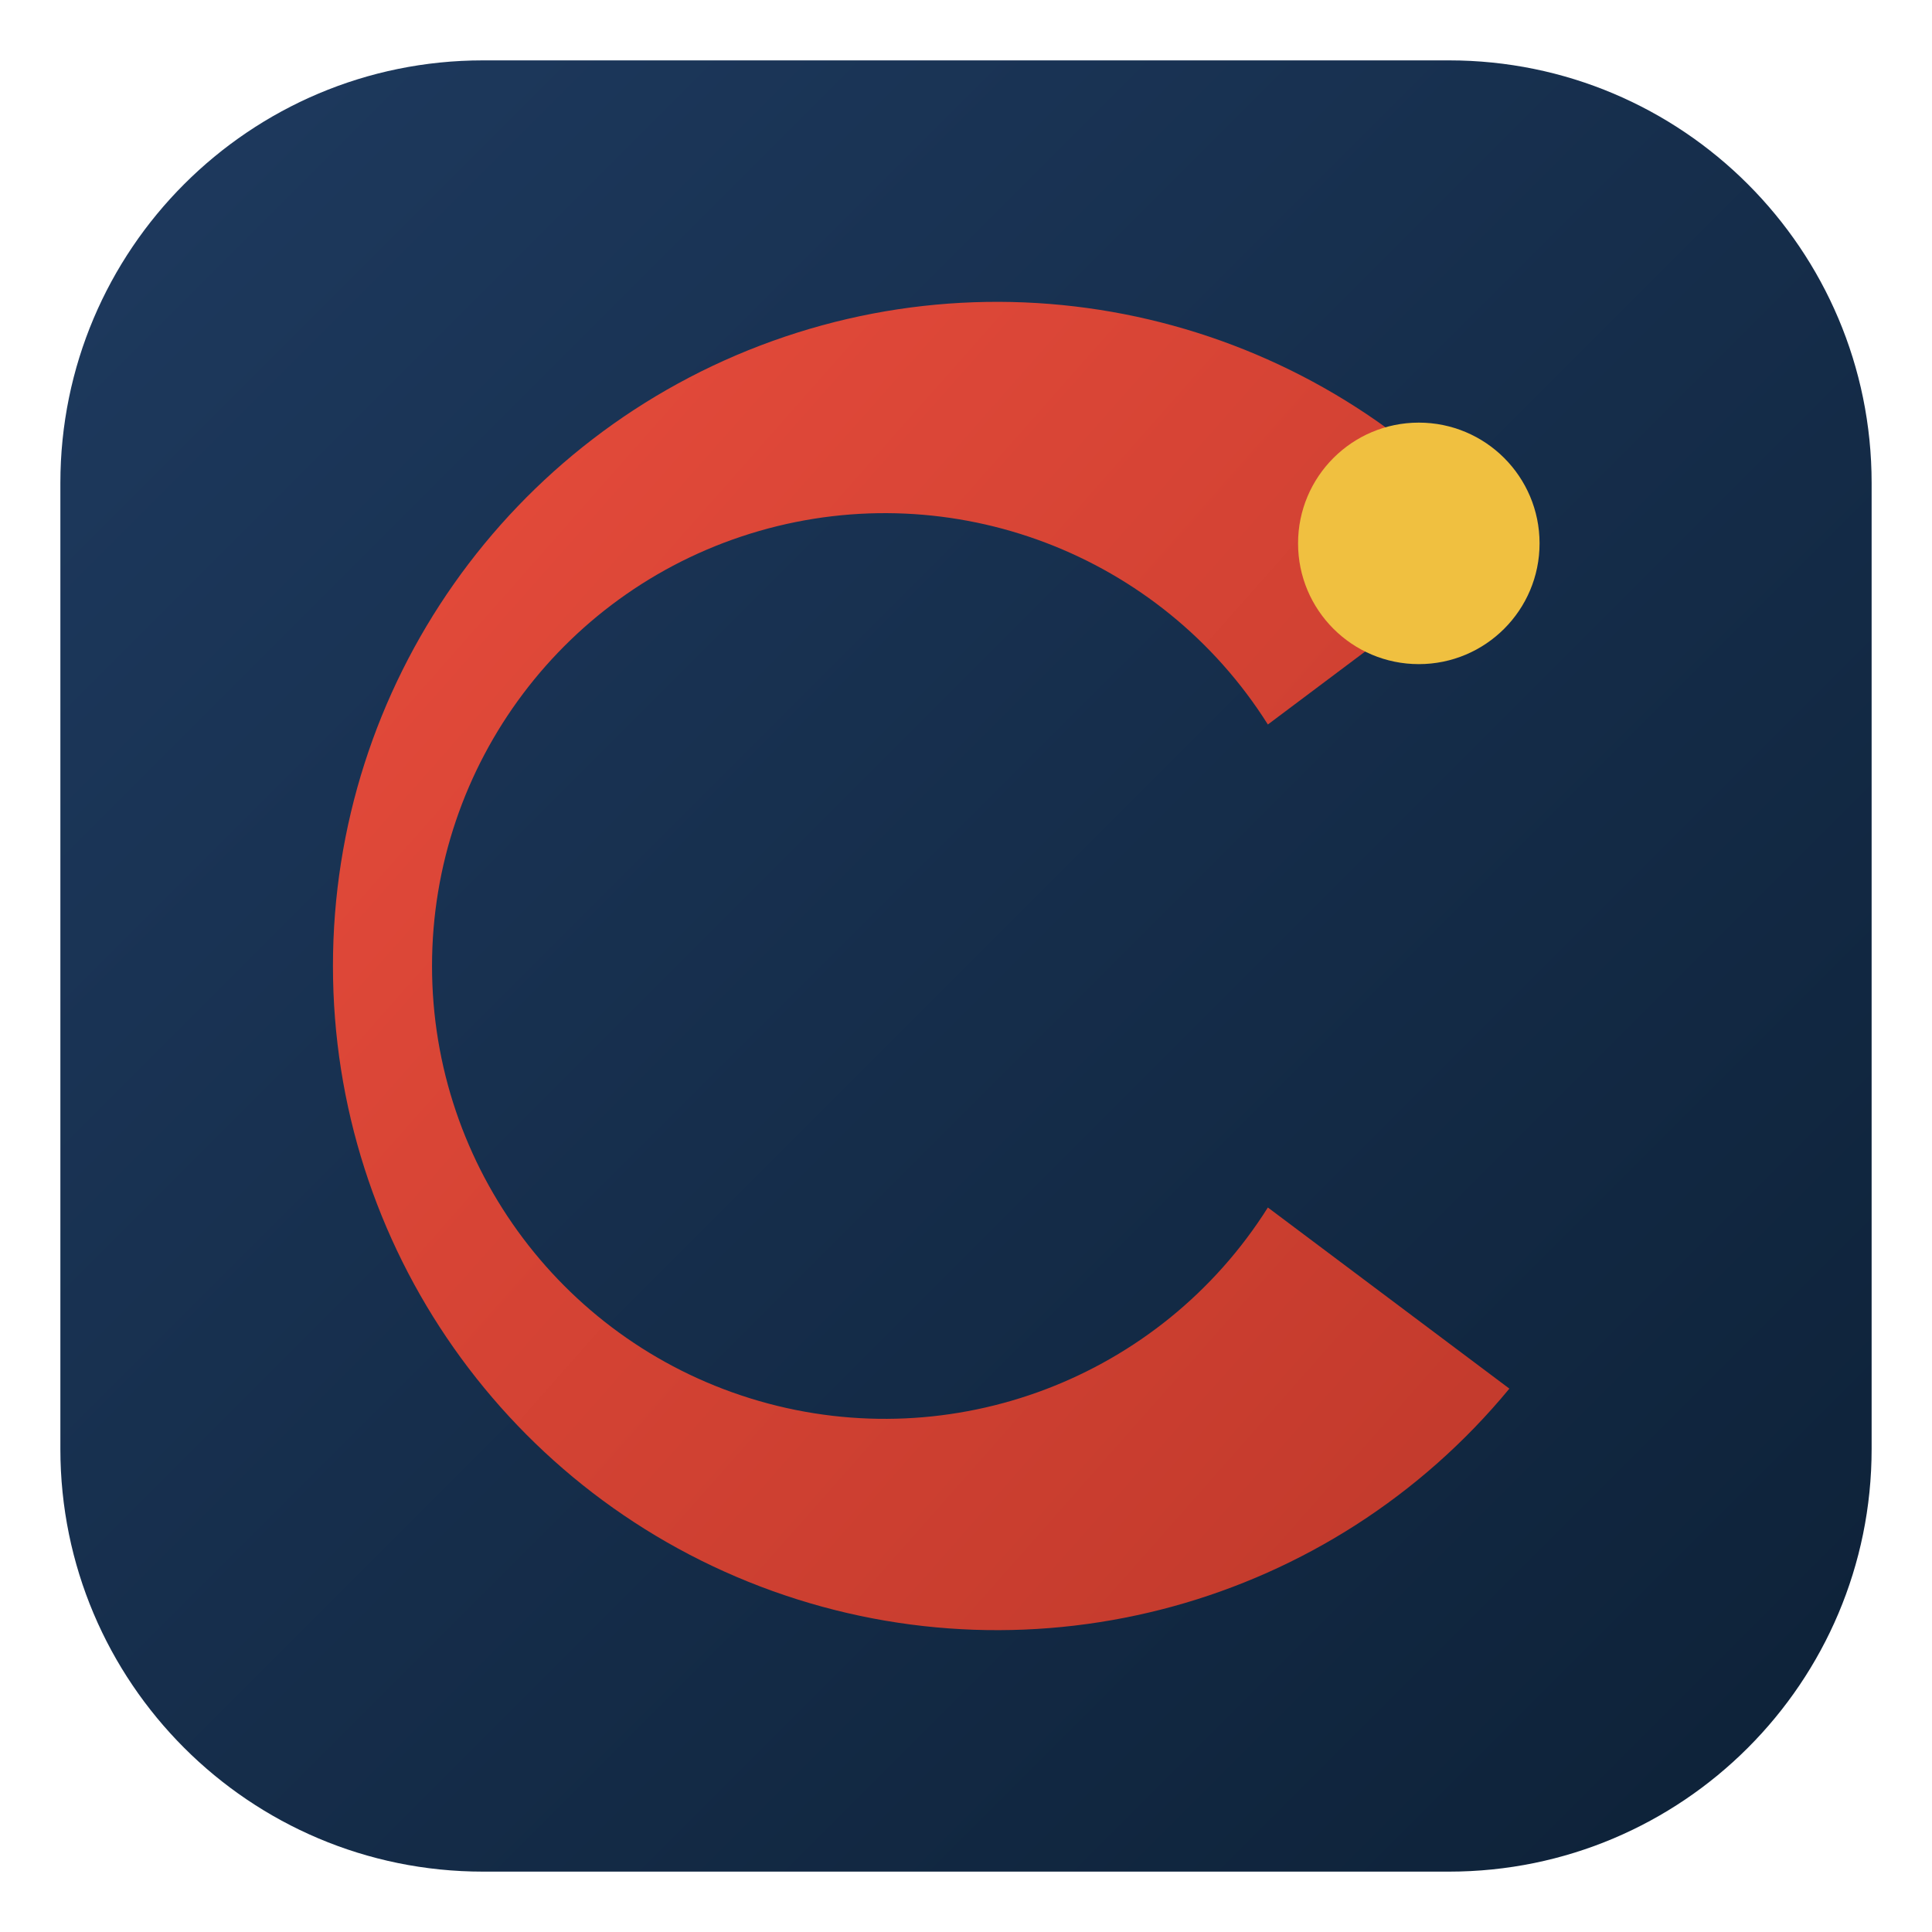
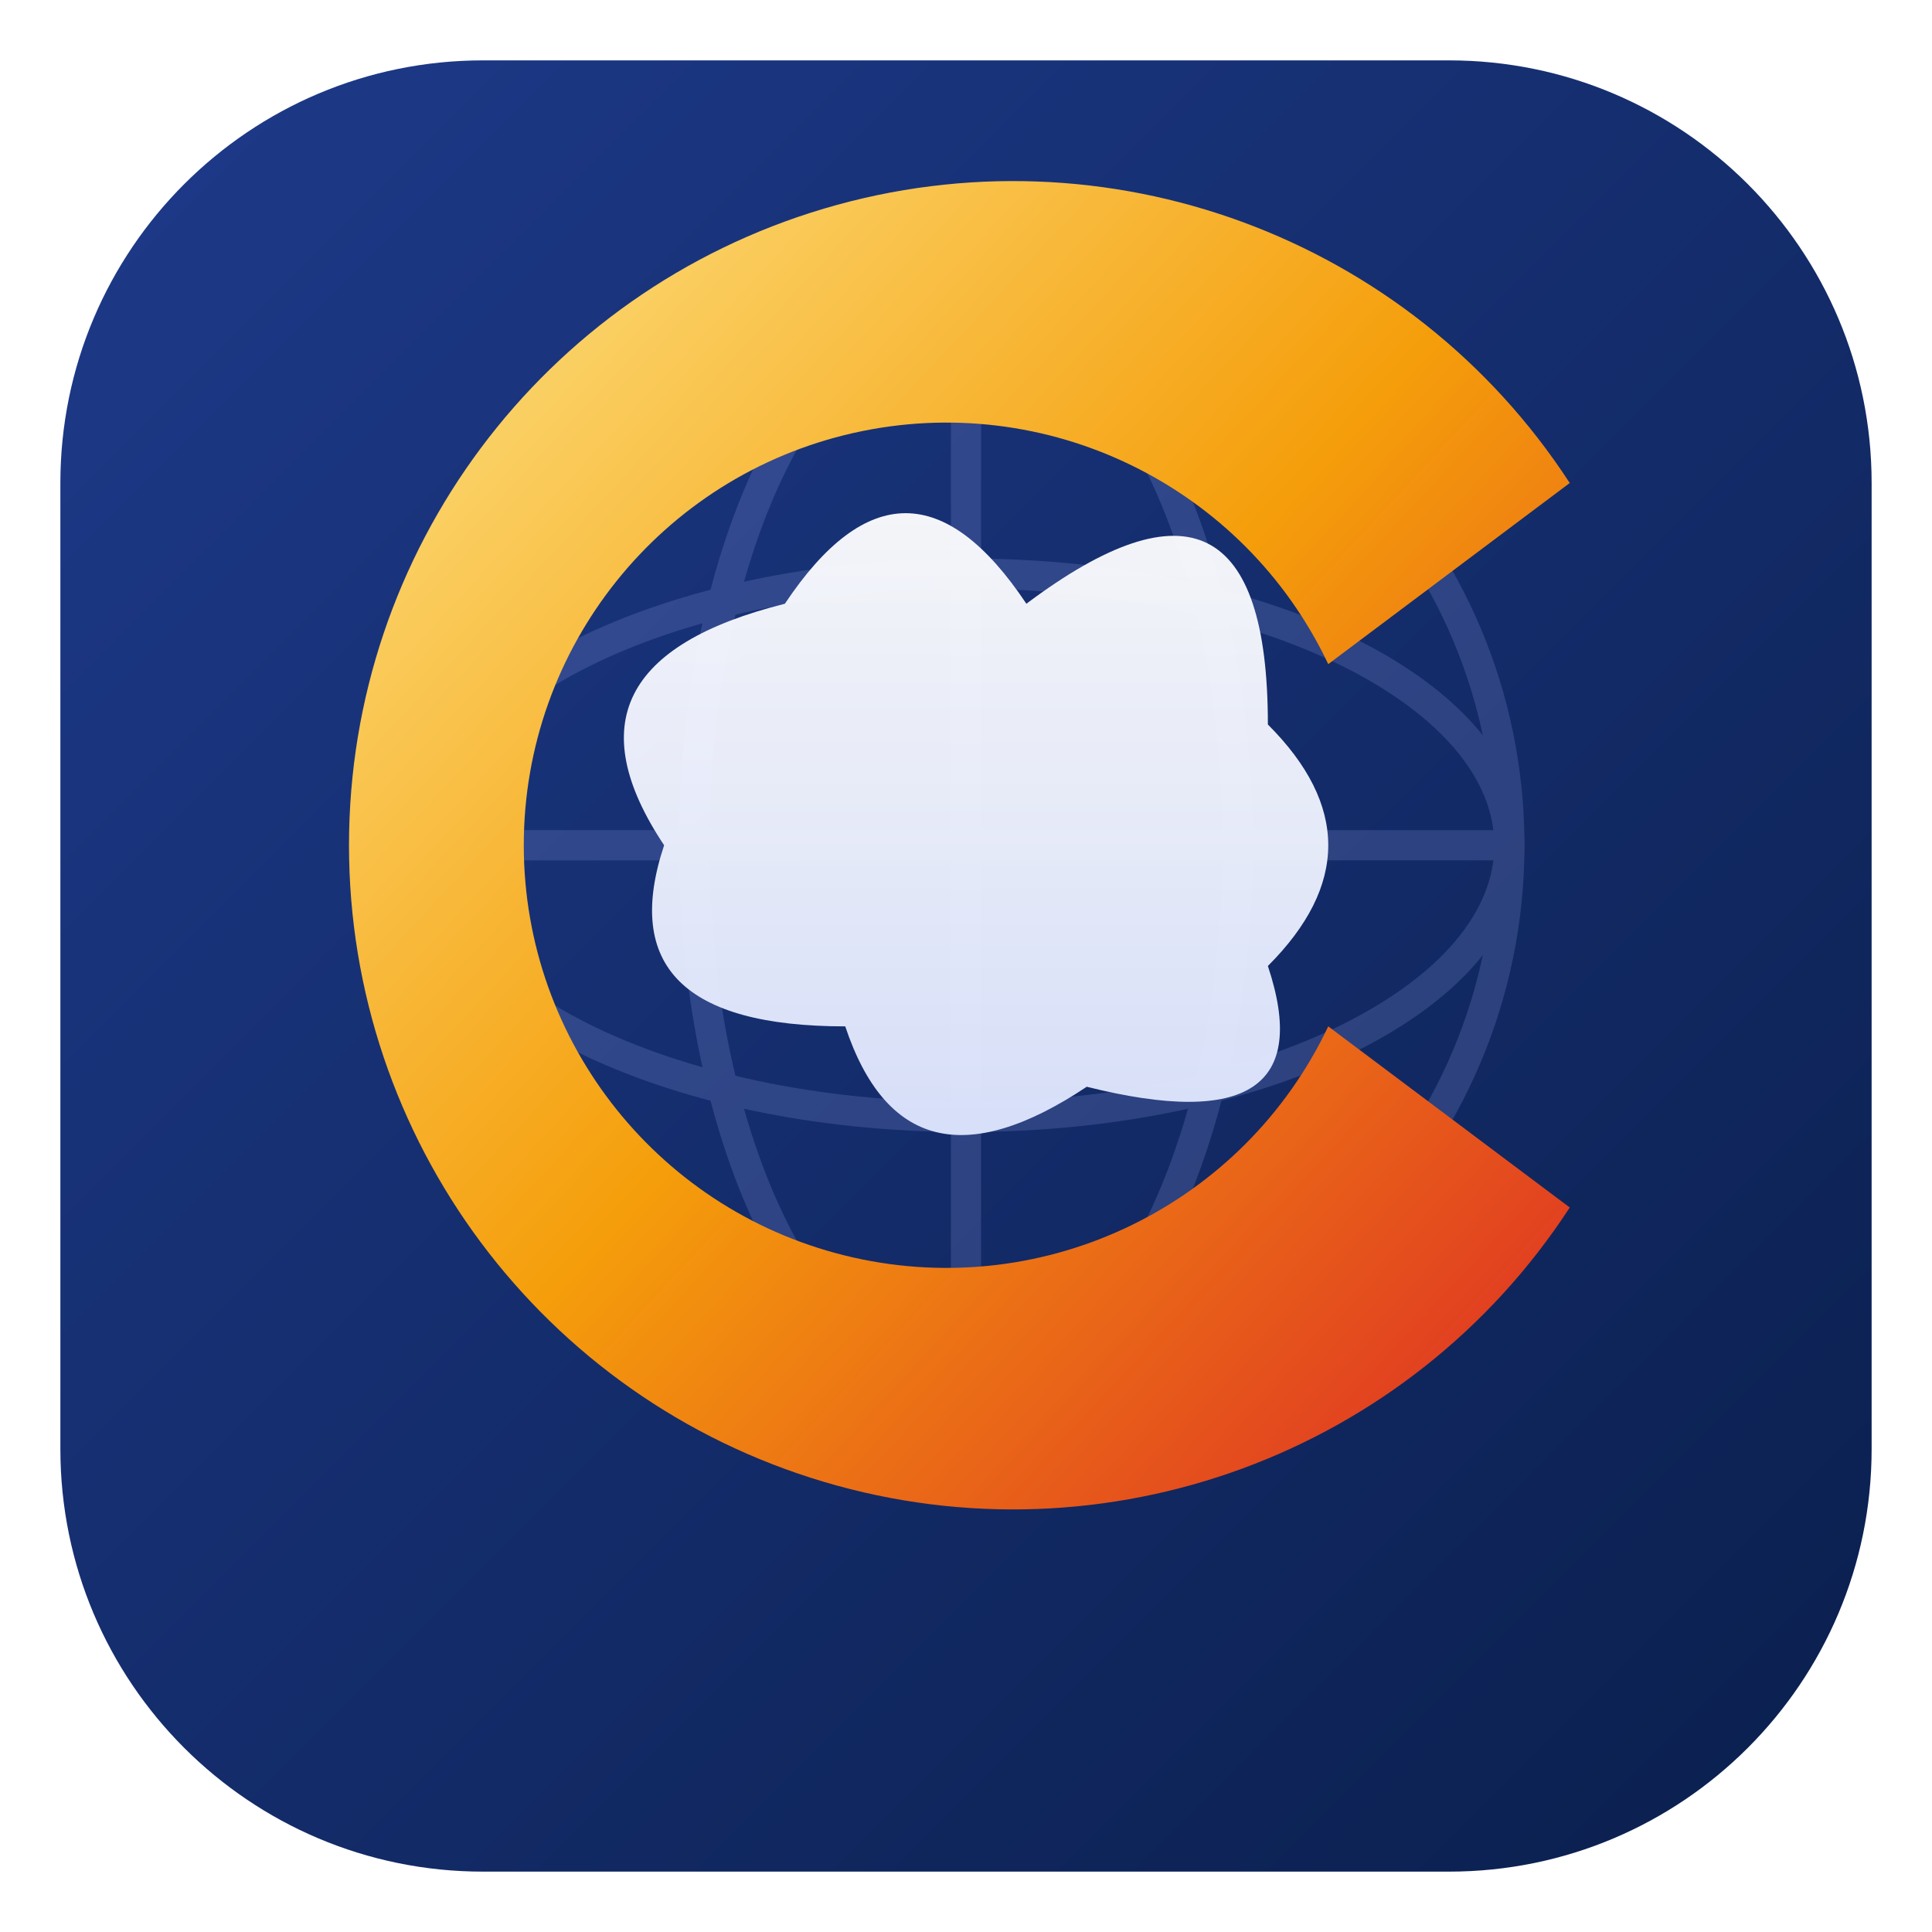
<svg xmlns="http://www.w3.org/2000/svg" viewBox="0 0 64 64" width="64" height="64">
  <defs>
    <linearGradient id="bg" x1="0%" y1="0%" x2="100%" y2="100%">
-       <stop offset="0%" stop-color="#1e3a5f" />
-       <stop offset="100%" stop-color="#0d2137" />
+       <stop offset="0%" stop-color="#1e3a8a" />
+       <stop offset="100%" stop-color="#0a1f4d" />
    </linearGradient>
-     <linearGradient id="red" x1="0%" y1="0%" x2="100%" y2="100%">
-       <stop offset="0%" stop-color="#e74c3c" />
-       <stop offset="100%" stop-color="#c0392b" />
+     <linearGradient id="cc" x1="0%" y1="0%" x2="100%" y2="100%">
+       <stop offset="0%" stop-color="#fde68a" />
+       <stop offset="50%" stop-color="#f59e0b" />
+       <stop offset="100%" stop-color="#dc2626" />
+     </linearGradient>
+     <linearGradient id="cloud" x1="0%" y1="0%" x2="0%" y2="100%">
+       <stop offset="0%" stop-color="#ffffff" />
+       <stop offset="100%" stop-color="#e0e7ff" />
    </linearGradient>
  </defs>
  <rect x="2" y="2" width="60" height="60" rx="14" fill="url(#bg)" />
-   <path d="M 50 18 A 22 22 0 1 0 50 46 L 42 40 A 15 15 0 1 1 42 24 Z" fill="url(#red)" />
-   <circle cx="47" cy="18" r="4" fill="#f0c040" />
+   <g opacity="0.18" stroke="#a5b4fc" stroke-width="1" fill="none">
+     <circle cx="32" cy="28" r="18" />
+     <ellipse cx="32" cy="28" rx="18" ry="9" />
+     <ellipse cx="32" cy="28" rx="9" ry="18" />
+     <line x1="14" y1="28" x2="50" y2="28" />
+     <line x1="32" y1="10" x2="32" y2="46" />
+   </g>
+   <path d="M 52 16 A 22 22 0 1 0 52 40 L 44 34 A 14 14 0 1 1 44 22 Z" fill="url(#cc)" />
+   <path d="M 22 28 Q 18 22 26 20 Q 30 14 34 20 Q 42 14 42 24 Q 46 28 42 32 Q 44 38 36 36 Q 30 40 28 34 Q 20 34 22 28 Z" fill="url(#cloud)" opacity="0.95" />
</svg>
